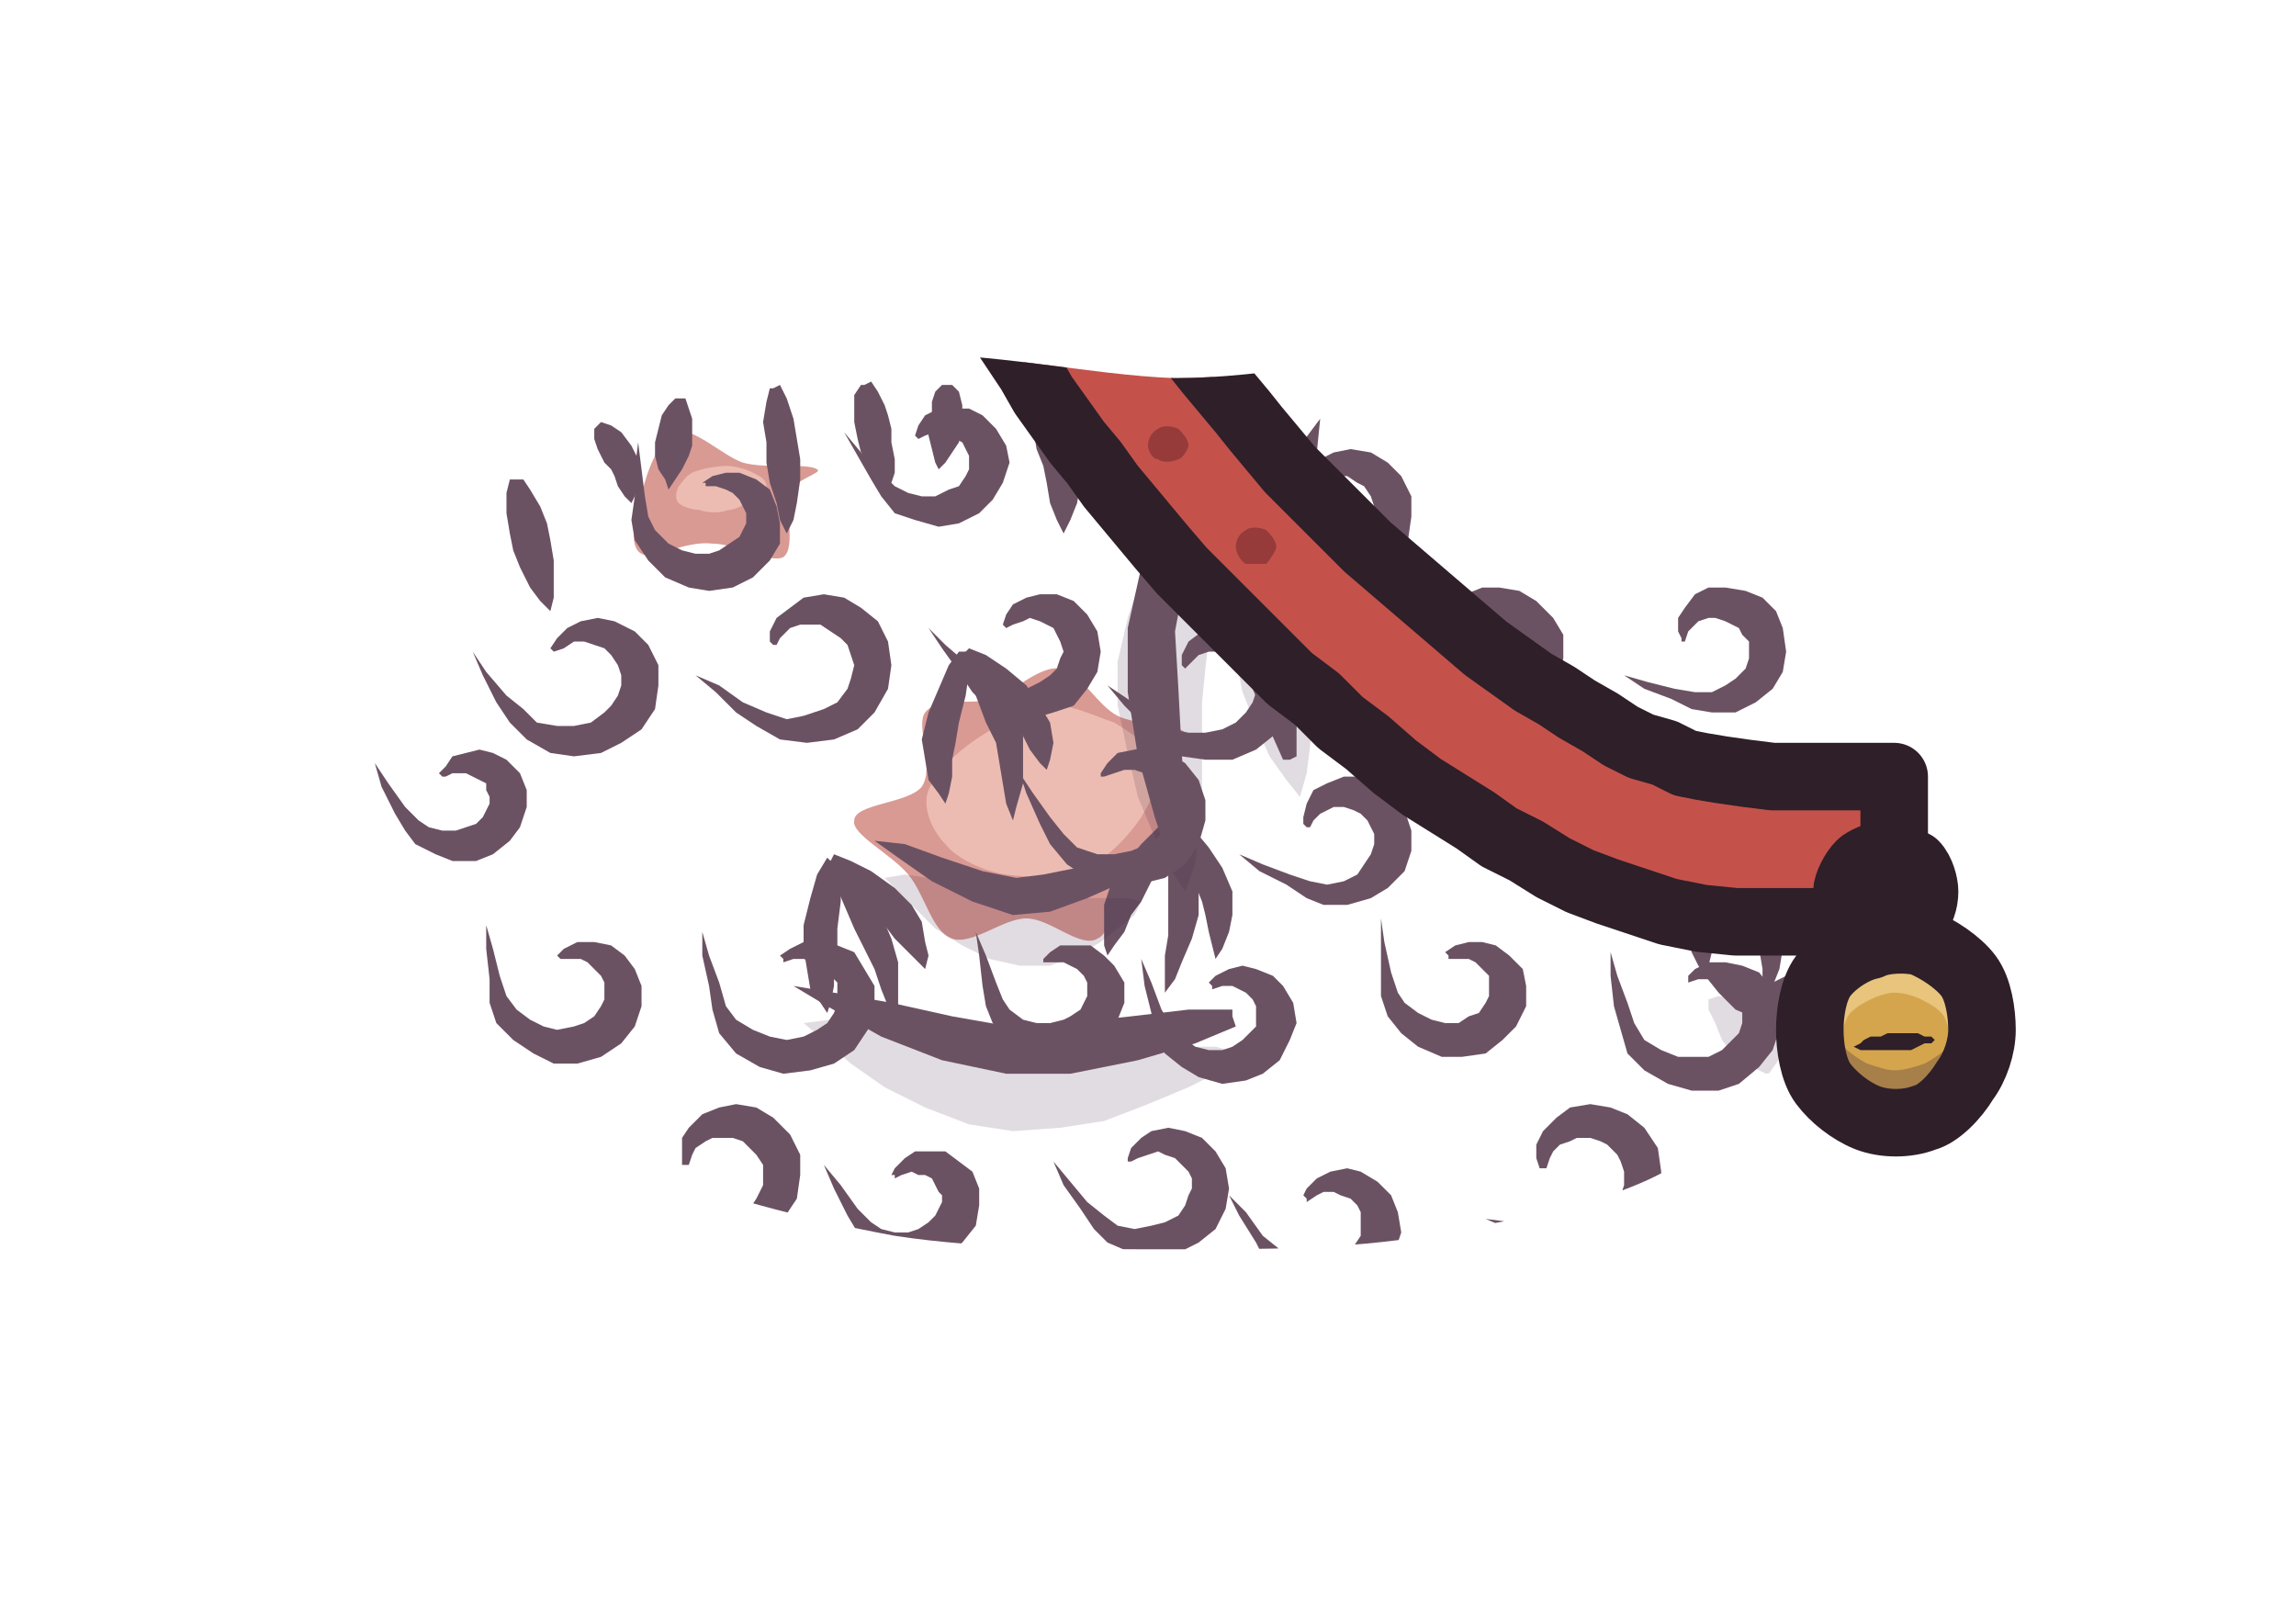
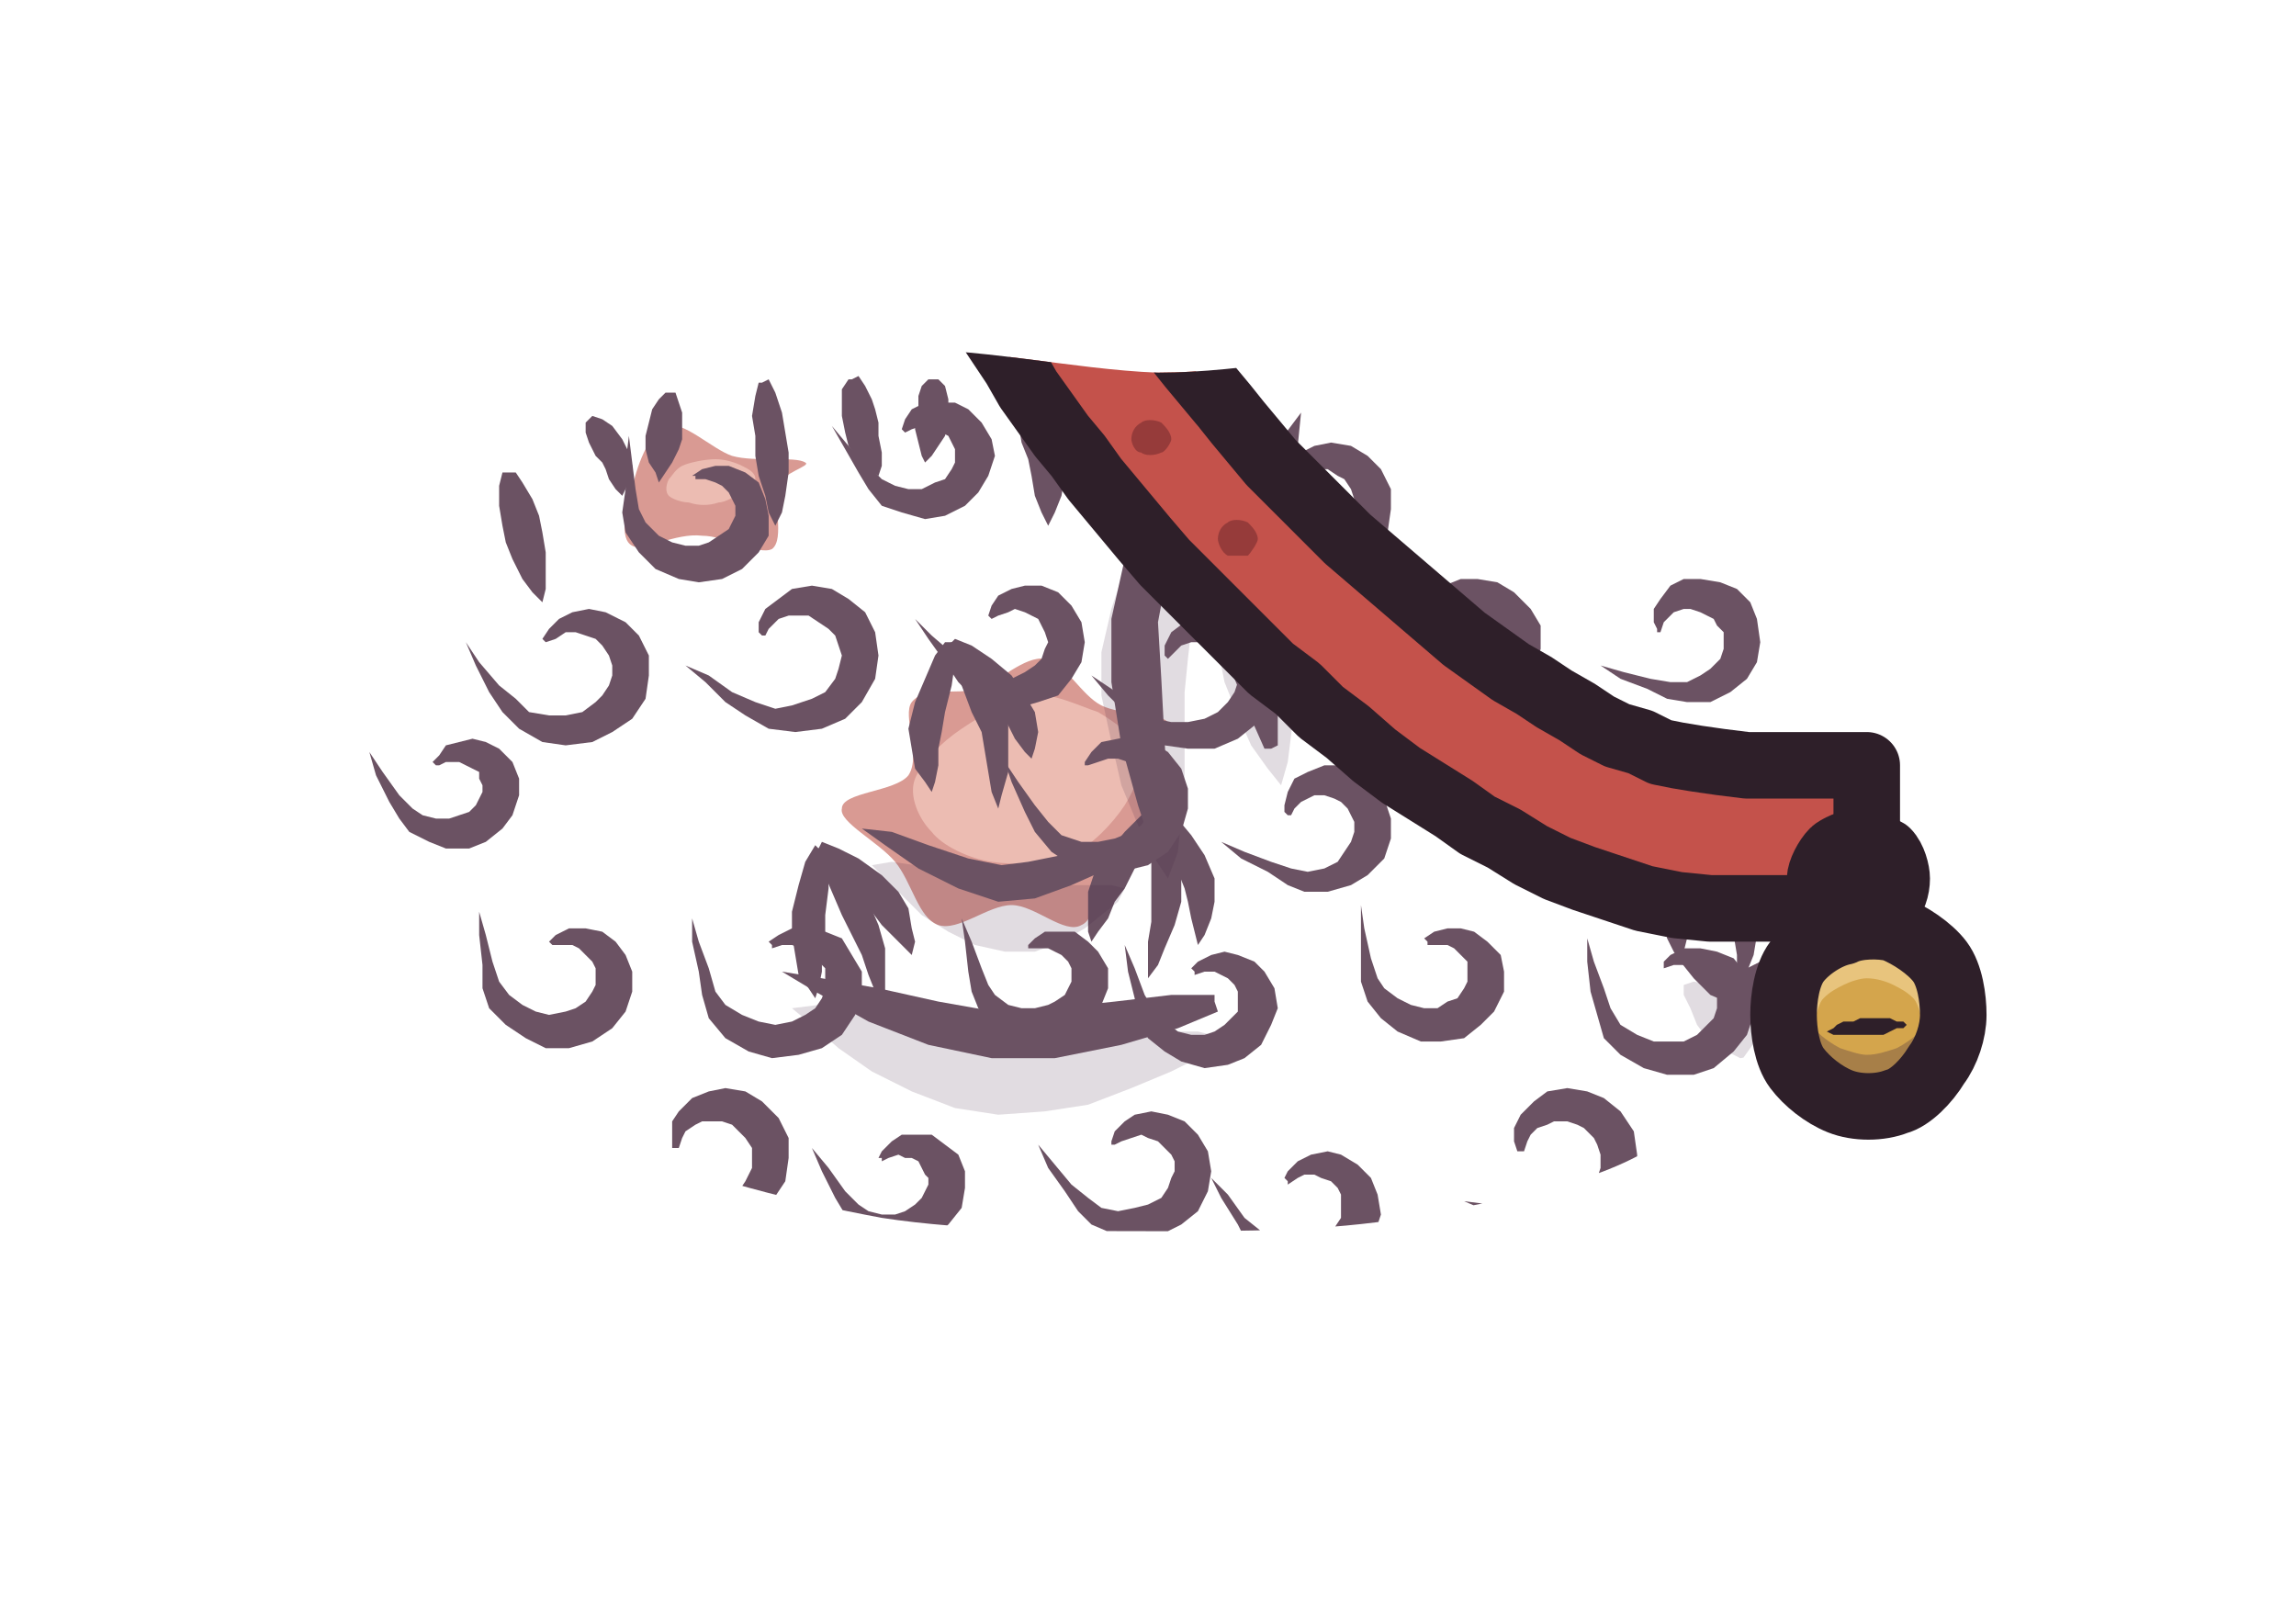
- <svg xmlns="http://www.w3.org/2000/svg" viewBox="0 0 68 48" width="68" height="48">
+ <svg xmlns="http://www.w3.org/2000/svg" viewBox="0 0 69 48" width="69" height="48">
  <defs>
    <clipPath id="cat-body-extra-stocky-front-body">
      <path d="M47.9 12.1C49.8 13.2 52.6 15.2 53.8 16.9C55 18.7 55 20.5 55.1 22.5C55.2 24.4 55 26.7 54.2 28.7C53.3 30.7 51.7 33.1 49.8 34.4C47.8 35.7 44.8 36.1 42.3 36.6C39.8 37 37.5 37 34.8 37C32.2 37 29.1 37 26.5 36.6C23.8 36.1 21.1 35.4 19 34.5C16.9 33.5 15.2 32.6 13.8 30.9C12.5 29.1 11.1 26.6 10.9 24.1C10.7 21.7 11.5 18.1 12.7 16C13.9 13.9 15.8 12.3 18.1 11.4C20.4 10.5 23.7 10.5 26.5 10.5C29.3 10.4 32.2 11.1 34.8 11.2C37.5 11.2 40.1 10.5 42.3 10.7C44.5 10.9 45.9 11.1 47.9 12.1Z" />
    </clipPath>
    <clipPath id="cat-body-extra-stocky-front-collar">
      <path d="M47.9 12.1C49.8 13.2 52.6 15.2 53.8 16.9C55 18.7 55 20.5 55.1 22.5C55.2 24.4 55 26.7 54.2 28.7C53.3 30.7 51.7 33.1 49.8 34.4C47.8 35.7 44.8 36.1 42.3 36.6C39.8 37 37.5 37 34.8 37C32.2 37 29.1 37 26.5 36.6C23.8 36.1 21.1 35.4 19 34.5C16.9 33.5 15.2 32.6 13.8 30.9C12.5 29.1 11.1 26.6 10.9 24.1C10.7 21.7 11.5 18.1 12.7 16C13.9 13.9 15.8 12.3 18.1 11.4C20.4 10.5 23.7 10.5 26.5 10.5C29.3 10.4 32.2 11.1 34.8 11.2C37.5 11.2 40.1 10.5 42.3 10.7C44.5 10.9 45.9 11.1 47.9 12.1ZM49.7 19.9L59 19.9L59 29.5L49.7 29.5Z" />
    </clipPath>
  </defs>
  <g id="extra-bald" clip-path="url(#cat-body-extra-stocky-front-body)">
    <path d="M34.9 22.7C34.9 23.1 35.4 24 35.1 24.5C34.9 25.1 33.8 25.2 33.4 25.7C33 26.2 33 27.6 32.5 27.8C32 28.1 31.1 27.2 30.4 27.2C29.7 27.2 28.8 28 28.2 27.8C27.6 27.6 27.4 26.5 26.9 25.9C26.4 25.3 25.2 24.7 25.3 24.3C25.3 23.8 26.9 23.8 27.3 23.3C27.7 22.7 27.1 21.5 27.4 21.1C27.8 20.6 28.7 20.9 29.4 20.7C30 20.5 30.8 19.7 31.4 19.8C32 19.9 32.5 20.9 33.1 21.2C33.7 21.5 34.8 21.4 35.1 21.7C35.4 21.9 34.8 22.2 34.9 22.7Z" fill="#d99a93" />
    <path d="M34.2 22.6C34.4 23.1 34.1 23.7 33.8 24.2C33.4 24.8 32.8 25.4 32.2 25.7C31.5 26 30.5 26 29.8 25.9C29.1 25.8 28.3 25.4 28 25C27.6 24.6 27.3 23.9 27.5 23.4C27.7 22.9 28.3 22.3 28.9 21.9C29.5 21.5 30.3 21 31 20.9C31.6 20.8 32.4 21.2 33 21.4C33.5 21.7 34.1 22.1 34.2 22.6Z" fill="#ecbcb2" />
    <path d="M39.4 17C39.4 17.6 39.4 19.1 39 19.2C38.6 19.4 37.7 18.3 37 18.1C36.3 17.9 35.4 18.4 35 18C34.5 17.7 34.3 16.7 34.3 16.1C34.2 15.5 34.2 14.6 34.6 14.3C35 14 35.9 14.4 36.6 14.3C37.3 14.2 38.4 13.5 38.8 13.8C39.2 14.1 39.1 15.5 39.2 16C39.3 16.6 39.5 16.5 39.4 17Z" fill="#d99a93" />
    <path d="M38.8 16.6C38.7 16.8 38.4 17.1 38.2 17.2C37.9 17.4 37.5 17.4 37.1 17.4C36.8 17.4 36.3 17.3 36.1 17.1C35.8 16.9 35.6 16.5 35.5 16.3C35.5 16 35.6 15.7 35.8 15.5C36 15.4 36.3 15.2 36.6 15.1C36.9 15.1 37.3 15 37.6 15.1C37.9 15.2 38.1 15.5 38.3 15.8C38.5 16 38.8 16.3 38.8 16.6Z" fill="#ecbcb2" />
    <path d="M23.4 14.6C23.2 15 23.6 16.2 23.2 16.5C22.8 16.7 21.8 16.1 21.1 16.1C20.3 16 19.3 16.6 19 16.4C18.6 16.2 18.8 15.3 19 14.7C19.1 14.1 19.5 13 20 12.8C20.5 12.6 21.4 13.5 22 13.7C22.7 13.9 23.9 13.7 24.2 13.9C24.4 14 23.5 14.2 23.4 14.6Z" fill="#d99a93" />
    <path d="M22.7 14.4C22.7 14.5 22.4 14.7 22.3 14.8C22.1 14.9 21.8 15.1 21.6 15.1C21.3 15.2 21 15.2 20.7 15.1C20.5 15.1 20.2 15 20.1 14.9C20 14.8 20 14.6 20.1 14.4C20.2 14.3 20.3 14.1 20.5 14C20.7 13.9 21.2 13.8 21.5 13.8C21.8 13.8 22.1 13.9 22.3 14C22.5 14.1 22.7 14.2 22.7 14.4Z" fill="#ecbcb2" />
  </g>
  <g id="extra-dull" clip-path="url(#cat-body-extra-stocky-front-body)">
    <path d="M16.3 18.1L16.4 17.7L16.4 17.2L16.4 16.6L16.3 16L16.2 15.5L16 15L15.7 14.5L15.5 14.2L15.3 14.2L15.1 14.2L15 14.6L15 15.2L15.1 15.8L15.2 16.3L15.4 16.8L15.7 17.4L16 17.8Z" fill="#6b5263" />
    <path d="M18.7 14.9L18.8 14.7L18.9 14.4L19 14L18.9 13.6L18.7 13.2L18.4 12.8L18.1 12.6L17.8 12.5L17.7 12.6L17.6 12.7L17.6 13L17.7 13.3L17.9 13.7L18.1 13.9L18.2 14.1L18.3 14.4L18.5 14.7Z" fill="#6b5263" />
    <path d="M19.8 14.5L20 14.2L20.2 13.9L20.4 13.5L20.5 13.2L20.5 12.8L20.5 12.4L20.4 12.1L20.3 11.8L20.1 11.8L20 11.8L19.8 12L19.6 12.3L19.5 12.7L19.4 13.1L19.4 13.5L19.5 13.9L19.7 14.2Z" fill="#6b5263" />
    <path d="M23.3 15.8L23.5 15.4L23.6 14.9L23.7 14.2L23.7 13.6L23.6 13L23.5 12.4L23.3 11.8L23.1 11.4L22.9 11.5L22.8 11.5L22.7 11.9L22.6 12.5L22.7 13.1L22.7 13.7L22.8 14.3L23 14.9L23.1 15.4Z" fill="#6b5263" />
    <path d="M26.4 14.3L26.5 14L26.5 13.6L26.4 13.1L26.4 12.7L26.3 12.3L26.2 12L26 11.6L25.8 11.3L25.6 11.4L25.5 11.4L25.3 11.7L25.3 12.1L25.3 12.5L25.4 13L25.5 13.4L25.8 13.8L26.1 14.1Z" fill="#6b5263" />
    <path d="M27.8 13.9L28 13.7L28.2 13.4L28.4 13.1L28.5 12.7L28.5 12.3L28.5 12L28.4 11.6L28.2 11.4L28.1 11.4L27.9 11.4L27.7 11.6L27.6 11.9L27.6 12.3L27.5 12.6L27.5 12.9L27.6 13.3L27.7 13.7Z" fill="#6b5263" />
    <path d="M31.5 15.8L31.7 15.4L31.9 14.9L32 14.3L32 13.7L31.8 13L31.6 12.4L31.3 11.9L31 11.6L30.8 11.7L30.6 11.8L30.6 12.2L30.6 12.7L30.7 13.3L30.9 13.8L31 14.3L31.1 14.9L31.3 15.4Z" fill="#6b5263" />
    <path d="M34.3 15.9L34.4 15.5L34.5 15L34.6 14.4L34.5 13.8L34.4 13.3L34.1 12.7L33.9 12.3L33.6 12L33.4 12L33.3 12.1L33.2 12.5L33.3 13L33.4 13.6L33.5 14.1L33.7 14.5L33.9 15.1L34.1 15.6Z" fill="#6b5263" />
    <path d="M28 23.8L28.1 23.5L28.2 23L28.2 22.5L28.3 22L28.4 21.4L28.6 20.6L28.7 19.9L28.7 19.4L28.6 19.3L28.4 19.3L28.1 19.7L27.8 20.4L27.5 21.1L27.3 21.9L27.4 22.5L27.5 23.1L27.8 23.5Z" fill="#6b5263" />
    <path d="M31 22.8L31.1 22.5L31.2 22L31.1 21.4L30.8 20.9L30.4 20.3L29.8 19.8L29.2 19.4L28.7 19.2L28.6 19.3L28.5 19.5L28.7 19.9L29.2 20.4L29.7 21L30 21.4L30.3 21.8L30.5 22.2L30.8 22.6Z" fill="#6b5263" />
    <path d="M30 24.3L30.1 23.9L30.3 23.2L30.3 22.5L30.3 21.8L30 21L29.5 20.3L29.1 19.7L28.7 19.3L28.6 19.3L28.4 19.4L28.6 19.9L28.9 20.6L29.2 21.4L29.5 22L29.6 22.6L29.7 23.2L29.8 23.8Z" fill="#6b5263" />
    <path d="M32.8 28.3L33 28L33.3 27.6L33.5 27.1L33.8 26.7L34.1 26.1L34.5 25.5L34.8 24.8L35 24.3L34.8 24.2L34.7 24.1L34.3 24.5L33.8 25L33.3 25.6L32.9 26.2L32.7 26.8L32.7 27.4L32.7 28Z" fill="#6b5263" />
    <path d="M36 28.4L36.2 28.1L36.4 27.6L36.5 27.1L36.5 26.4L36.2 25.7L35.8 25.1L35.3 24.5L35 24.1L34.8 24.2L34.7 24.3L34.8 24.8L35.1 25.5L35.4 26.2L35.6 26.7L35.7 27.1L35.8 27.6L35.9 28Z" fill="#6b5263" />
    <path d="M34.5 29.4L34.8 29L35 28.5L35.3 27.8L35.5 27.1L35.5 26.3L35.3 25.5L35.1 24.7L35 24.2L34.8 24.2L34.7 24.2L34.6 24.8L34.6 25.6L34.6 26.4L34.6 27.1L34.6 27.7L34.5 28.3L34.5 28.9Z" fill="#6b5263" />
    <path d="M24.5 30L24.6 29.7L24.7 29.2L24.7 28.6L24.8 28.1L24.8 27.5L24.9 26.7L24.9 26L24.8 25.5L24.6 25.5L24.5 25.4L24.2 25.9L24 26.6L23.8 27.4L23.8 28.1L23.9 28.7L24 29.3L24.3 29.7Z" fill="#6b5263" />
    <path d="M27.4 28.7L27.5 28.3L27.4 27.9L27.3 27.3L27 26.8L26.5 26.3L25.8 25.8L25.2 25.5L24.7 25.3L24.6 25.5L24.5 25.6L24.8 26L25.3 26.5L25.8 27L26.2 27.4L26.5 27.8L26.8 28.1L27.2 28.5Z" fill="#6b5263" />
    <path d="M26.5 30.2L26.6 29.8L26.6 29.2L26.6 28.5L26.4 27.8L26.1 27.1L25.6 26.4L25.1 25.8L24.7 25.4L24.6 25.5L24.5 25.5L24.7 26.1L25 26.8L25.3 27.5L25.6 28.1L25.9 28.7L26.1 29.3L26.3 29.8Z" fill="#6b5263" />
    <path d="M50.5 28.9L50.6 28.6L50.7 28.2L50.9 27.8L51 27.4L51.2 26.9L51.5 26.2L51.7 25.6L51.8 25.1L51.7 25L51.5 24.9L51.2 25.3L50.7 25.8L50.3 26.4L50.1 27.1L50 27.7L50.1 28.2L50.3 28.6Z" fill="#6b5263" />
    <path d="M53.6 28.3L53.7 28L53.7 27.6L53.7 27.1L53.5 26.5L53.1 26L52.7 25.5L52.2 25.1L51.8 24.9L51.7 25L51.6 25.1L51.7 25.5L52 26.1L52.4 26.6L52.6 27L52.9 27.4L53.1 27.8L53.4 28.1Z" fill="#6b5263" />
    <path d="M52.4 29.6L52.5 29.2L52.7 28.7L52.8 28.1L52.9 27.4L52.7 26.7L52.4 26L52.1 25.4L51.8 25L51.7 25L51.6 25.1L51.6 25.6L51.7 26.2L51.9 26.9L52 27.5L52.1 28.1L52.2 28.7L52.2 29.2Z" fill="#6b5263" />
  </g>
  <g id="extra-wrinkles" clip-path="url(#cat-body-extra-stocky-front-body)">
    <path d="M36.3 13.7L35.7 14.2L35.1 15L34.4 16L33.8 17.1L33.4 18.3L33.1 19.6L33.1 20.9L33.4 22.3L33.7 23.6L34.2 24.8L34.7 25.8L35.1 26.4L35.4 25.6L35.5 24.6L35.6 23.3L35.6 22L35.6 20.8L35.7 19.8L35.8 18.9L36 17.8L36.2 16.6L36.3 15.5L36.3 14.5Z" fill="#3f2541" fill-opacity="0.16" />
    <path d="M36 12.6L35.3 13.6L34.5 15L33.8 16.8L33.4 18.6L33.4 20.5L33.7 22.4L34.2 24.2L34.6 25.4L34.8 25.3L35.1 25.3L35.1 24L35 22.3L34.9 20.4L34.8 18.7L35.1 17.1L35.4 15.4L35.8 13.8Z" fill="#6b5263" />
    <path d="M39.4 13.5L38.9 13.9L38.3 14.6L37.7 15.4L37.2 16.3L36.8 17.4L36.6 18.4L36.6 19.5L36.8 20.5L37.2 21.5L37.6 22.4L38.1 23.1L38.5 23.6L38.7 22.9L38.8 22.1L38.9 21.2L38.9 20.2L38.9 19.4L38.9 18.6L39 17.9L39.2 17L39.3 16L39.5 15L39.5 14.1Z" fill="#3f2541" fill-opacity="0.16" />
    <path d="M39.1 12.4L38.5 13.2L37.8 14.4L37.2 15.9L36.8 17.4L36.8 18.9L37.1 20.4L37.6 21.6L38 22.5L38.2 22.5L38.4 22.4L38.4 21.5L38.3 20.1L38.2 18.7L38.1 17.5L38.3 16.2L38.7 14.7L39 13.4Z" fill="#6b5263" />
    <path d="M23.8 30.3L24.4 30.8L25.2 31.5L26.2 32.2L27.4 32.8L28.7 33.3L30 33.5L31.4 33.4L32.7 33.2L34 32.7L35.2 32.2L36.2 31.7L36.8 31.2L36 31L34.9 31L33.7 30.9L32.4 30.9L31.2 30.9L30.2 30.9L29.2 30.8L28.1 30.6L26.8 30.4L25.7 30.3L24.6 30.2Z" fill="#3f2541" fill-opacity="0.16" />
    <path d="M23.5 29.2L24.5 29.8L26.1 30.7L27.9 31.4L29.8 31.8L31.7 31.8L33.7 31.4L35.4 30.9L36.6 30.4L36.5 30.1L36.5 29.9L35.2 29.9L33.5 30.1L31.6 30.3L29.9 30.4L28.2 30.1L26.4 29.7L24.7 29.4Z" fill="#6b5263" />
    <path d="M26.2 26L26.6 26.4L27.1 26.9L27.7 27.5L28.5 28L29.3 28.4L30.2 28.6L31.1 28.6L31.9 28.3L32.6 27.9L33.1 27.5L33.6 27.1L33.8 26.7L33.4 26.6L32.8 26.6L32.1 26.6L31.4 26.6L30.9 26.7L30.4 26.6L29.9 26.6L29.2 26.4L28.3 26.2L27.5 26L26.8 25.9Z" fill="#3f2541" fill-opacity="0.16" />
    <path d="M25.9 24.9L26.6 25.4L27.6 26.1L28.8 26.7L30 27.1L31.1 27L32.2 26.6L33.1 26.2L33.6 25.8L33.5 25.6L33.5 25.4L32.8 25.5L31.9 25.7L30.9 25.9L30.1 26L29.1 25.8L27.9 25.4L26.8 25Z" fill="#6b5263" />
    <path d="M50.2 25.7L50.2 26.1L50.4 26.6L50.6 27.1L50.9 27.6L51.4 28L52.1 28.2L52.8 28.2L53.4 28L53.8 27.6L54.1 27.2L54.4 26.8L54.5 26.4L54.1 26.3L53.7 26.2L53.2 26.2L52.8 26.1L52.5 26.1L52.4 26.1L52.3 26.1L52 26L51.6 25.9L51.1 25.8L50.6 25.7Z" fill="#3f2541" fill-opacity="0.16" />
    <path d="M49.9 24.6L50.1 25.1L50.5 25.7L51.1 26.3L51.9 26.7L52.7 26.6L53.4 26.3L54 25.9L54.3 25.5L54.2 25.3L54.1 25.1L53.6 25.1L53 25.3L52.4 25.4L52.1 25.4L51.7 25.3L51 25.1L50.4 24.8Z" fill="#6b5263" />
    <path d="M50.6 29.6L50.6 29.9L50.8 30.3L51 30.8L51.3 31.2L51.7 31.5L52.3 31.8L52.9 31.7L53.4 31.4L53.7 31.1L54 30.7L54.1 30.4L54.1 30L53.8 29.9L53.4 29.9L53.1 29.9L52.7 29.8L52.6 29.8L52.6 29.8L52.5 29.8L52.2 29.7L51.8 29.6L51.4 29.6L50.9 29.5Z" fill="#3f2541" fill-opacity="0.16" />
    <path d="M50.3 28.5L50.5 28.9L50.9 29.4L51.4 29.9L52.1 30.2L52.8 30.1L53.3 29.8L53.7 29.4L53.9 29.1L53.8 28.9L53.7 28.8L53.3 28.8L52.9 28.9L52.5 29.1L52.2 29.1L51.9 29L51.3 28.8L50.7 28.6Z" fill="#6b5263" />
  </g>
  <g id="extra-curls" clip-path="url(#cat-body-extra-stocky-front-body)">
    <path d="M18.9 13.1L18.8 13.9L18.8 14.7L18.7 15.4L18.8 16L19.2 16.6L19.7 17.1L20.4 17.4L21 17.5L21.7 17.4L22.3 17.1L22.8 16.6L23.1 16.1L23.1 15.5L23 15L22.8 14.5L22.4 14.2L21.9 14L21.5 14L21.1 14.1L20.8 14.3L20.9 14.3L20.9 14.4L21.2 14.4L21.5 14.5L21.7 14.6L21.9 14.8L22 15L22.1 15.2L22.1 15.5L22 15.7L21.9 15.9L21.6 16.1L21.3 16.3L21 16.4L20.6 16.4L20.2 16.3L19.8 16.1L19.4 15.7L19.2 15.3L19.1 14.7L19 13.9Z" fill="#6b5263" />
    <path d="M25 12.8L25.4 13.5L25.8 14.2L26.1 14.7L26.5 15.2L27.1 15.4L27.8 15.6L28.4 15.5L29 15.2L29.4 14.8L29.7 14.3L29.9 13.7L29.8 13.2L29.5 12.7L29.1 12.3L28.7 12.1L28.2 12.1L27.8 12.1L27.4 12.3L27.2 12.6L27.1 12.9L27.1 12.9L27.2 13L27.4 12.9L27.7 12.8L27.9 12.8L28.1 12.8L28.3 13L28.5 13.1L28.6 13.3L28.7 13.5L28.7 13.7L28.7 13.9L28.6 14.1L28.4 14.4L28.1 14.5L27.7 14.7L27.3 14.7L26.9 14.6L26.5 14.4L26.1 14L25.5 13.4Z" fill="#6b5263" />
    <path d="M32.3 11.9L32.2 12.7L32.2 13.5L32.2 14.2L32.4 14.9L32.8 15.5L33.4 16L34 16.2L34.8 16.3L35.5 16.2L36.1 15.8L36.5 15.3L36.8 14.8L36.9 14.1L36.7 13.6L36.4 13.1L36 12.8L35.5 12.6L35.1 12.6L34.7 12.7L34.4 12.9L34.4 13L34.4 13.1L34.7 13.1L35.1 13.1L35.3 13.2L35.6 13.4L35.7 13.7L35.8 13.9L35.8 14.2L35.8 14.4L35.6 14.7L35.4 14.9L35.1 15.1L34.7 15.2L34.2 15.3L33.8 15.2L33.3 14.9L32.9 14.6L32.7 14.1L32.6 13.5L32.4 12.6Z" fill="#6b5263" />
    <path d="M36.3 14.3L36.6 15L37.1 15.7L37.5 16.3L37.9 16.9L38.6 17.2L39.3 17.4L40.1 17.3L40.8 17L41.3 16.6L41.7 16L41.8 15.3L41.8 14.7L41.5 14.1L41.1 13.7L40.6 13.4L40 13.3L39.5 13.4L39.1 13.6L38.8 13.9L38.7 14.2L38.7 14.3L38.8 14.3L39 14.2L39.3 14.1L39.6 14.1L39.9 14.1L40.2 14.3L40.4 14.4L40.6 14.7L40.7 15L40.7 15.2L40.6 15.5L40.4 15.8L40.2 16.1L39.8 16.3L39.3 16.5L38.8 16.4L38.3 16.3L37.8 16L37.4 15.5L36.8 14.9Z" fill="#6b5263" />
    <path d="M14 19.3L14.3 20L14.7 20.8L15.1 21.4L15.6 21.9L16.3 22.3L17 22.4L17.8 22.3L18.4 22L19 21.6L19.4 21L19.5 20.3L19.5 19.7L19.2 19.1L18.8 18.7L18.2 18.4L17.7 18.3L17.2 18.4L16.8 18.6L16.5 18.9L16.3 19.2L16.4 19.3L16.4 19.3L16.7 19.2L17 19L17.3 19L17.6 19.1L17.9 19.2L18.1 19.4L18.3 19.7L18.4 20L18.4 20.3L18.3 20.6L18.1 20.9L17.9 21.1L17.5 21.4L17 21.5L16.5 21.5L15.9 21.4L15.5 21L15 20.6L14.4 19.9Z" fill="#6b5263" />
    <path d="M20.6 20L21.2 20.5L21.8 21.1L22.4 21.5L23.1 21.9L23.9 22L24.7 21.9L25.4 21.6L25.9 21.1L26.3 20.4L26.4 19.7L26.3 19L26 18.4L25.5 18L25 17.7L24.4 17.6L23.8 17.7L23.4 18L23 18.3L22.8 18.7L22.8 19L22.9 19.1L23 19.1L23.1 18.9L23.4 18.6L23.7 18.5L24 18.5L24.3 18.5L24.6 18.7L24.9 18.9L25.1 19.1L25.2 19.4L25.3 19.7L25.2 20.1L25.1 20.4L24.8 20.8L24.4 21L23.8 21.2L23.3 21.3L22.7 21.1L22 20.8L21.3 20.3Z" fill="#6b5263" />
    <path d="M27.5 18.6L27.9 19.2L28.4 19.9L28.8 20.5L29.2 20.9L29.8 21.2L30.5 21.3L31.2 21.1L31.8 20.9L32.2 20.4L32.5 19.9L32.6 19.3L32.5 18.7L32.2 18.2L31.8 17.8L31.3 17.6L30.8 17.6L30.4 17.7L30 17.9L29.8 18.2L29.7 18.5L29.7 18.5L29.8 18.6L30 18.5L30.3 18.4L30.5 18.3L30.8 18.4L31 18.5L31.2 18.6L31.3 18.8L31.4 19L31.5 19.3L31.4 19.5L31.3 19.8L31.1 20L30.8 20.2L30.4 20.4L30 20.4L29.5 20.3L29.1 20.1L28.7 19.7L28 19.1Z" fill="#6b5263" />
    <path d="M32.8 20.3L33.3 20.9L33.9 21.5L34.4 22L35 22.4L35.7 22.5L36.5 22.5L37.2 22.2L37.7 21.8L38.1 21.2L38.3 20.6L38.3 19.9L38 19.4L37.6 18.9L37.1 18.6L36.6 18.5L36 18.5L35.6 18.7L35.2 19L35 19.4L35 19.7L35 19.7L35.1 19.8L35.3 19.6L35.5 19.4L35.8 19.3L36.1 19.3L36.4 19.4L36.7 19.5L36.9 19.7L37.1 19.9L37.1 20.2L37.2 20.5L37.1 20.8L36.9 21.1L36.6 21.4L36.2 21.6L35.7 21.7L35.2 21.7L34.7 21.6L34.1 21.2L33.4 20.7Z" fill="#6b5263" />
    <path d="M41 20.3L41.7 20.7L42.5 21.1L43.1 21.4L43.8 21.5L44.5 21.5L45.2 21.2L45.8 20.7L46.1 20.2L46.3 19.5L46.3 18.8L46 18.3L45.5 17.8L45 17.5L44.4 17.4L43.9 17.4L43.4 17.6L43 18L42.8 18.3L42.8 18.8L42.8 19L42.9 19.1L43 19.1L43.1 18.8L43.2 18.6L43.5 18.4L43.7 18.3L44 18.3L44.3 18.4L44.6 18.5L44.8 18.7L45 18.9L45.1 19.1L45.2 19.4L45.1 19.8L45 20.1L44.7 20.4L44.3 20.7L43.8 20.9L43.2 20.9L42.6 20.7L41.7 20.5Z" fill="#6b5263" />
    <path d="M48.1 20L48.7 20.4L49.5 20.7L50.1 21L50.7 21.1L51.4 21.1L52 20.8L52.5 20.4L52.8 19.9L52.9 19.3L52.8 18.6L52.6 18.1L52.2 17.7L51.7 17.5L51.1 17.4L50.6 17.4L50.2 17.6L49.9 18L49.7 18.3L49.7 18.7L49.8 18.9L49.8 19L49.9 19L50 18.7L50.2 18.5L50.3 18.4L50.6 18.3L50.8 18.3L51.1 18.4L51.3 18.5L51.5 18.6L51.6 18.8L51.8 19L51.8 19.2L51.8 19.5L51.7 19.8L51.4 20.1L51.1 20.3L50.7 20.5L50.2 20.5L49.6 20.4L48.8 20.2Z" fill="#6b5263" />
    <path d="M11.1 22.6L11.3 23.3L11.7 24.1L12 24.6L12.3 25L12.9 25.3L13.4 25.5L14.1 25.5L14.6 25.3L15.1 24.9L15.4 24.5L15.6 23.9L15.6 23.4L15.4 22.9L15 22.5L14.6 22.3L14.2 22.2L13.8 22.3L13.4 22.4L13.2 22.7L13 22.9L13.1 23L13.2 23L13.4 22.9L13.6 22.9L13.8 22.9L14 23L14.2 23.1L14.4 23.2L14.4 23.4L14.5 23.6L14.5 23.8L14.4 24L14.3 24.2L14.1 24.4L13.8 24.5L13.5 24.6L13.1 24.6L12.7 24.5L12.4 24.3L12 23.9L11.5 23.2Z" fill="#6b5263" />
    <path d="M30.2 22.9L30.4 23.5L30.8 24.4L31.1 25L31.6 25.6L32.2 26L33 26.2L33.7 26.2L34.5 26L35.1 25.6L35.5 25L35.7 24.3L35.7 23.7L35.5 23.1L35.1 22.6L34.6 22.3L34.1 22.1L33.6 22.2L33.1 22.3L32.8 22.6L32.6 22.9L32.6 23L32.7 23L33 22.9L33.3 22.8L33.6 22.8L33.9 22.9L34.2 23.1L34.4 23.3L34.5 23.6L34.6 23.8L34.6 24.1L34.5 24.5L34.3 24.8L34 25L33.5 25.2L33 25.3L32.5 25.3L31.9 25.1L31.5 24.7L31.1 24.2L30.6 23.5Z" fill="#6b5263" />
    <path d="M36.7 25.3L37.3 25.8L38.1 26.2L38.7 26.6L39.2 26.8L39.9 26.8L40.6 26.6L41.1 26.3L41.6 25.8L41.8 25.2L41.8 24.6L41.6 24L41.3 23.5L40.8 23.2L40.3 23L39.8 23L39.3 23.2L38.9 23.4L38.7 23.8L38.6 24.2L38.6 24.4L38.7 24.5L38.8 24.5L38.9 24.3L39.1 24.1L39.3 24L39.5 23.9L39.8 23.9L40.1 24L40.3 24.1L40.5 24.3L40.6 24.5L40.7 24.7L40.7 25L40.6 25.3L40.4 25.6L40.2 25.9L39.8 26.1L39.3 26.2L38.8 26.1L38.2 25.9L37.4 25.6Z" fill="#6b5263" />
    <path d="M45.3 22.9L45.4 23.6L45.7 24.4L45.9 25L46.2 25.6L46.7 26L47.4 26.3L48.1 26.4L48.7 26.3L49.3 26L49.8 25.5L50.1 24.9L50.1 24.3L50 23.8L49.7 23.3L49.3 23L48.8 22.8L48.4 22.8L47.9 22.9L47.6 23.1L47.4 23.3L47.5 23.4L47.5 23.5L47.8 23.4L48.1 23.4L48.3 23.4L48.6 23.5L48.8 23.7L48.9 23.9L49 24.1L49 24.3L49 24.6L48.9 24.8L48.6 25.1L48.4 25.3L48 25.4L47.5 25.4L47.1 25.3L46.7 25.1L46.3 24.8L46 24.3L45.6 23.5Z" fill="#6b5263" />
    <path d="M50.4 22.5L50.4 23.3L50.4 24.1L50.5 24.9L50.7 25.5L51.1 26.1L51.7 26.6L52.4 26.8L53.2 26.8L53.9 26.7L54.5 26.3L54.9 25.8L55.2 25.2L55.2 24.5L55 24L54.7 23.5L54.2 23.2L53.8 23.1L53.3 23.1L52.9 23.2L52.6 23.4L52.6 23.5L52.6 23.6L53 23.6L53.3 23.6L53.6 23.7L53.8 23.9L54 24.1L54.1 24.3L54.1 24.6L54.1 24.9L53.9 25.2L53.7 25.4L53.4 25.6L53 25.8L52.6 25.8L52.1 25.7L51.6 25.5L51.2 25.2L51 24.7L50.8 24.1L50.5 23.2Z" fill="#6b5263" />
    <path d="M14.4 27.4L14.4 28.1L14.5 29L14.5 29.7L14.7 30.3L15.2 30.8L15.8 31.2L16.4 31.5L17.1 31.5L17.8 31.3L18.4 30.9L18.8 30.4L19 29.8L19 29.2L18.8 28.7L18.5 28.3L18.1 28L17.6 27.9L17.1 27.9L16.7 28.1L16.5 28.3L16.5 28.3L16.6 28.4L16.8 28.4L17.2 28.4L17.4 28.5L17.6 28.7L17.8 28.9L17.9 29.1L17.9 29.4L17.9 29.6L17.8 29.8L17.6 30.1L17.3 30.3L17 30.4L16.5 30.5L16.1 30.4L15.7 30.2L15.3 29.9L15 29.5L14.8 28.9L14.6 28.1Z" fill="#6b5263" />
    <path d="M20.8 27.6L20.8 28.3L21 29.2L21.1 29.9L21.3 30.6L21.8 31.2L22.5 31.6L23.2 31.8L24 31.7L24.7 31.5L25.3 31.1L25.7 30.5L25.9 29.9L25.9 29.2L25.6 28.7L25.3 28.2L24.8 28L24.3 27.8L23.8 27.9L23.4 28.1L23.1 28.3L23.2 28.4L23.2 28.5L23.5 28.4L23.8 28.4L24.1 28.5L24.4 28.6L24.6 28.9L24.8 29.1L24.8 29.4L24.8 29.7L24.7 30L24.5 30.3L24.2 30.5L23.8 30.7L23.3 30.8L22.8 30.7L22.3 30.5L21.8 30.2L21.5 29.8L21.3 29.1L21 28.3Z" fill="#6b5263" />
    <path d="M28.9 27.6L29 28.3L29.1 29.2L29.2 29.8L29.4 30.3L29.9 30.8L30.4 31.2L31.1 31.3L31.7 31.3L32.3 31.1L32.8 30.7L33.1 30.2L33.3 29.7L33.3 29.1L33 28.6L32.7 28.3L32.3 28L31.8 28L31.4 28L31.1 28.2L30.9 28.4L30.9 28.5L31 28.5L31.2 28.5L31.5 28.5L31.7 28.6L31.9 28.7L32.1 28.9L32.2 29.1L32.2 29.3L32.2 29.5L32.1 29.7L32 29.9L31.7 30.1L31.5 30.2L31.1 30.3L30.7 30.3L30.3 30.2L29.9 29.9L29.7 29.6L29.5 29.1L29.2 28.3Z" fill="#6b5263" />
    <path d="M33.8 28.4L33.9 29.2L34.1 30L34.2 30.6L34.5 31.2L35 31.6L35.5 31.9L36.2 32.1L36.9 32L37.4 31.8L37.9 31.4L38.2 30.8L38.4 30.3L38.3 29.7L38 29.2L37.7 28.9L37.2 28.7L36.8 28.6L36.4 28.7L36 28.9L35.8 29.1L35.9 29.2L35.9 29.3L36.2 29.2L36.5 29.2L36.7 29.3L36.9 29.4L37.1 29.6L37.2 29.8L37.2 30L37.2 30.2L37.2 30.4L37 30.6L36.8 30.8L36.5 31L36.2 31.1L35.8 31.1L35.4 31L35 30.7L34.7 30.4L34.4 29.9L34.1 29.1Z" fill="#6b5263" />
    <path d="M40.9 27.2L40.9 28L40.9 28.8L40.9 29.5L41.1 30.1L41.5 30.6L42 31L42.7 31.3L43.3 31.3L44 31.2L44.5 30.8L44.9 30.4L45.2 29.8L45.2 29.2L45.1 28.7L44.7 28.3L44.3 28L43.9 27.9L43.5 27.9L43.1 28L42.8 28.2L42.9 28.3L42.9 28.4L43.2 28.4L43.5 28.4L43.7 28.5L43.9 28.7L44.1 28.9L44.1 29.1L44.1 29.3L44.1 29.5L44 29.7L43.8 30L43.5 30.1L43.2 30.3L42.8 30.3L42.4 30.2L42 30L41.6 29.7L41.4 29.4L41.2 28.8L41 27.9Z" fill="#6b5263" />
    <path d="M47.7 28.2L47.7 28.9L47.8 29.8L48 30.5L48.2 31.2L48.7 31.7L49.4 32.1L50.1 32.3L50.9 32.3L51.5 32.1L52.1 31.6L52.5 31.1L52.7 30.5L52.7 29.8L52.5 29.3L52.1 28.8L51.6 28.6L51.1 28.5L50.6 28.5L50.2 28.7L50 28.9L50 29L50 29.1L50.3 29L50.7 29L51 29.1L51.2 29.3L51.4 29.5L51.6 29.7L51.6 30L51.6 30.3L51.5 30.6L51.3 30.8L51 31.1L50.6 31.3L50.2 31.3L49.7 31.3L49.2 31.1L48.7 30.8L48.4 30.3L48.2 29.7L47.9 28.9Z" fill="#6b5263" />
    <path d="M18.5 35.8L19.1 36.1L19.9 36.5L20.6 36.8L21.3 36.9L22 36.8L22.7 36.6L23.2 36.1L23.6 35.5L23.7 34.8L23.7 34.2L23.4 33.6L22.9 33.1L22.4 32.8L21.8 32.7L21.3 32.8L20.8 33L20.4 33.4L20.2 33.7L20.2 34.2L20.2 34.5L20.3 34.5L20.4 34.5L20.5 34.2L20.6 34L20.9 33.8L21.1 33.7L21.4 33.7L21.7 33.7L22 33.8L22.2 34L22.4 34.2L22.6 34.5L22.6 34.8L22.6 35.1L22.4 35.5L22.2 35.8L21.8 36.1L21.2 36.3L20.7 36.3L20 36.2L19.2 36Z" fill="#6b5263" />
    <path d="M24.4 34.5L24.7 35.2L25.1 36L25.4 36.5L25.8 36.9L26.3 37.2L26.9 37.4L27.5 37.3L28.1 37.1L28.5 36.8L28.9 36.3L29 35.7L29 35.2L28.8 34.7L28.4 34.4L28 34.1L27.5 34.1L27.1 34.1L26.8 34.3L26.5 34.6L26.4 34.8L26.5 34.8L26.5 34.9L26.7 34.8L27 34.7L27.2 34.8L27.4 34.8L27.6 34.9L27.7 35.1L27.8 35.3L27.9 35.4L27.9 35.6L27.8 35.8L27.7 36L27.5 36.2L27.2 36.4L26.9 36.5L26.5 36.5L26.1 36.4L25.8 36.2L25.4 35.8L24.9 35.1Z" fill="#6b5263" />
    <path d="M31.2 34.4L31.5 35.1L32 35.8L32.4 36.4L32.8 36.8L33.5 37.1L34.2 37.2L34.9 37.1L35.5 36.8L36 36.4L36.3 35.8L36.4 35.2L36.3 34.6L36 34.1L35.6 33.7L35.1 33.5L34.6 33.4L34.1 33.5L33.8 33.7L33.5 34L33.4 34.3L33.4 34.4L33.5 34.4L33.7 34.3L34 34.2L34.3 34.1L34.5 34.2L34.8 34.3L35 34.5L35.2 34.7L35.3 34.9L35.3 35.2L35.2 35.4L35.1 35.7L34.9 36L34.5 36.2L34.1 36.3L33.6 36.4L33.1 36.3L32.7 36L32.2 35.6L31.7 35Z" fill="#6b5263" />
    <path d="M36.4 35.4L36.7 36L37.2 36.8L37.5 37.4L37.9 37.8L38.5 38.2L39.2 38.3L39.8 38.3L40.5 38L41 37.6L41.3 37.1L41.5 36.5L41.4 35.9L41.2 35.4L40.8 35L40.3 34.7L39.9 34.6L39.4 34.7L39 34.9L38.7 35.2L38.6 35.4L38.7 35.5L38.7 35.6L39 35.4L39.2 35.3L39.5 35.3L39.7 35.4L40 35.5L40.2 35.7L40.3 35.9L40.3 36.1L40.3 36.4L40.3 36.6L40.1 36.9L39.9 37.1L39.6 37.3L39.2 37.4L38.7 37.4L38.2 37.3L37.9 37L37.4 36.6L36.9 35.9Z" fill="#6b5263" />
    <path d="M44 36.1L44.7 36.4L45.6 36.7L46.3 36.9L47 37L47.7 36.8L48.3 36.5L48.8 36L49.2 35.3L49.2 34.7L49.1 34L48.7 33.4L48.2 33L47.7 32.8L47.1 32.7L46.5 32.8L46.1 33.1L45.7 33.5L45.5 33.9L45.5 34.3L45.6 34.6L45.7 34.6L45.8 34.6L45.9 34.3L46 34.1L46.2 33.9L46.5 33.8L46.7 33.7L47.1 33.7L47.4 33.8L47.6 33.9L47.9 34.2L48 34.4L48.1 34.7L48.1 35.1L48 35.4L47.8 35.8L47.4 36.1L46.9 36.3L46.3 36.4L45.6 36.3L44.8 36.2Z" fill="#6b5263" />
  </g>
  <g id="extra-collar">
    <path clip-path="url(#cat-body-extra-stocky-front-collar)" d="M32.7 6.6L32.9 7L33.3 7.5L33.6 8L34 8.6L34.5 9.2L34.9 9.9L35.4 10.5L35.8 11L36.3 11.6L36.8 12.2L37.2 12.7L37.7 13.3L38.2 13.9L38.8 14.5L39.3 15L39.9 15.6L40.5 16.2L41.2 16.8L41.9 17.4L42.6 18L43.3 18.6L44 19.2L44.7 19.7L45.4 20.2L46.1 20.6L46.7 21L47.4 21.4L48 21.8L48.6 22.1L49.3 22.3L49.9 22.6L50.4 22.7L51 22.8L51.7 22.9L52.5 23L53.3 23L54.1 23L54.9 23L55.5 23L56.1 23L56.1 25.1L56.1 25.1L56 27.2L55.6 27.2L55 27.3L54.2 27.3L53.4 27.3L52.4 27.3L51.4 27.3L50.4 27.2L49.4 27L48.5 26.7L47.6 26.4L46.8 26.1L46 25.7L45.2 25.2L44.4 24.8L43.7 24.3L42.9 23.8L42.1 23.3L41.3 22.7L40.5 22L39.7 21.4L39 20.7L38.2 20.1L37.5 19.4L36.9 18.8L36.2 18.1L35.6 17.5L35 16.9L34.4 16.2L33.9 15.6L33.4 15L32.9 14.4L32.4 13.7L31.9 13.1L31.4 12.4L30.9 11.7L30.5 11L30.1 10.4L29.7 9.8L29.4 9.3L29.2 9Z" fill="#c4524b" />
    <path clip-path="url(#cat-body-extra-stocky-front-collar)" d="M32.7 6.6L32.9 7L33.3 7.5L33.6 8L34 8.6L34.5 9.2L34.9 9.9L35.4 10.5L35.8 11L36.3 11.6L36.8 12.2L37.2 12.7L37.7 13.3L38.2 13.9L38.8 14.5L39.3 15L39.9 15.6L40.5 16.2L41.2 16.8L41.9 17.4L42.6 18L43.3 18.6L44 19.2L44.7 19.7L45.4 20.2L46.1 20.6L46.7 21L47.4 21.4L48 21.8L48.6 22.1L49.3 22.3L49.9 22.6L50.4 22.7L51 22.8L51.7 22.9L52.5 23L53.3 23L54.1 23L54.9 23L55.5 23L56.1 23L56.1 25.1L56.1 25.1L56.1 23.9L55.6 23.9L54.9 23.9L54.1 23.9L53.3 23.9L52.5 23.9L51.7 23.8L50.9 23.8L50.2 23.6L49.6 23.4L48.9 23.2L48.3 22.9L47.6 22.6L46.9 22.2L46.2 21.8L45.6 21.4L44.9 20.9L44.2 20.4L43.4 19.9L42.7 19.3L42 18.7L41.3 18.1L40.6 17.5L39.9 16.9L39.3 16.3L38.7 15.7L38.1 15.1L37.6 14.5L37 13.9L36.5 13.3L36 12.8L35.6 12.2L35.1 11.6L34.6 11L34.2 10.4L33.7 9.7L33.3 9.1L32.9 8.5L32.5 8L32.2 7.5L31.9 7.1Z" fill="#dc7c69" />
    <path clip-path="url(#cat-body-extra-stocky-front-body)" d="M35.2 13.2C35.2 13.3 35 13.6 34.9 13.6C34.7 13.7 34.4 13.7 34.3 13.6C34.1 13.6 34 13.3 34 13.2C34 13 34.1 12.8 34.3 12.7C34.4 12.6 34.7 12.6 34.9 12.7C35 12.8 35.2 13 35.2 13.2Z" fill="#963b3a" />
    <path clip-path="url(#cat-body-extra-stocky-front-body)" d="M37.8 16.2C37.8 16.3 37.6 16.6 37.5 16.7C37.3 16.7 37 16.7 36.9 16.7C36.7 16.6 36.6 16.3 36.6 16.2C36.6 16 36.7 15.8 36.9 15.7C37 15.6 37.3 15.6 37.5 15.7C37.6 15.8 37.8 16 37.8 16.2Z" fill="#963b3a" />
    <path clip-path="url(#cat-body-extra-stocky-front-collar)" d="M32.7 6.6L32.9 7L33.3 7.5L33.6 8L34 8.6L34.5 9.2L34.9 9.9L35.4 10.5L35.8 11L36.3 11.6L36.8 12.2L37.2 12.7L37.7 13.3L38.2 13.9L38.8 14.5L39.3 15L39.9 15.6L40.5 16.2L41.2 16.8L41.9 17.4L42.6 18L43.3 18.6L44 19.2L44.7 19.7L45.4 20.2L46.1 20.6L46.7 21L47.4 21.4L48 21.8L48.6 22.1L49.3 22.3L49.9 22.6L50.4 22.7L51 22.8L51.7 22.9L52.5 23L53.3 23L54.1 23L54.9 23L55.5 23L56.1 23L56.1 25.1" fill="none" stroke="#2e1f29" stroke-width="2" stroke-linecap="round" stroke-linejoin="round" />
    <path clip-path="url(#cat-body-extra-stocky-front-collar)" d="M29.2 9L29.4 9.3L29.7 9.8L30.1 10.4L30.5 11L30.9 11.7L31.4 12.4L31.9 13.1L32.4 13.7L32.9 14.4L33.4 15L33.9 15.6L34.4 16.2L35 16.9L35.6 17.5L36.2 18.1L36.9 18.8L37.5 19.4L38.2 20.1L39 20.7L39.7 21.4L40.5 22L41.3 22.7L42.1 23.3L42.9 23.8L43.7 24.3L44.4 24.8L45.2 25.2L46 25.7L46.8 26.1L47.6 26.4L48.5 26.7L49.4 27L50.4 27.2L51.4 27.3L52.4 27.3L53.4 27.3L54.2 27.3L55 27.3L55.6 27.2L56 27.2L56.1 25.1" fill="none" stroke="#2e1f29" stroke-width="2" stroke-linecap="round" stroke-linejoin="round" />
    <path d="M57 26.4C57 26.7 56.9 27 56.7 27.2C56.5 27.4 56.1 27.5 55.9 27.5C55.6 27.5 55.2 27.4 55.1 27.2C54.9 27 54.7 26.7 54.7 26.4C54.7 26.2 54.9 25.8 55.1 25.6C55.2 25.5 55.6 25.3 55.9 25.3C56.1 25.3 56.5 25.5 56.7 25.6C56.9 25.8 57 26.2 57 26.4Z" fill="none" stroke="#2e1f29" stroke-width="2" stroke-linecap="round" stroke-linejoin="round" />
    <path d="M58.7 30.5C58.7 31 58.5 31.6 58.2 32C57.9 32.5 57.4 33 57 33.1C56.5 33.3 55.8 33.3 55.3 33.1C54.8 32.9 54.3 32.5 54 32.1C53.7 31.7 53.6 31 53.6 30.5C53.6 30 53.7 29.3 54 28.9C54.3 28.5 54.9 28.1 55.4 28C55.8 27.8 56.5 27.8 56.9 27.9C57.4 28.1 58 28.5 58.3 28.9C58.6 29.3 58.7 30 58.7 30.5Z" fill="#d4a54c" />
    <path d="M53.7 29.6C53.7 29.3 54.1 29 54.3 28.8C54.5 28.5 54.8 28.3 55.1 28.2C55.4 28 55.8 28 56.1 28C56.5 28 56.8 28 57.2 28.2C57.5 28.3 57.8 28.5 58 28.8C58.2 29 58.6 29.3 58.5 29.6C58.5 29.9 58.1 30.6 57.9 30.7C57.7 30.7 57.7 30.2 57.5 30C57.3 29.8 57.1 29.7 56.9 29.6C56.7 29.5 56.4 29.4 56.1 29.4C55.9 29.4 55.6 29.5 55.4 29.6C55.2 29.7 55 29.8 54.8 30C54.6 30.2 54.6 30.7 54.4 30.7C54.2 30.6 53.8 29.9 53.7 29.6Z" fill="#e8c47d" />
    <path d="M58.6 31.4C58.6 31.7 58.3 32 58 32.3C57.8 32.5 57.5 32.8 57.2 32.9C56.9 33 56.5 33.1 56.1 33.1C55.8 33.1 55.4 33 55.1 32.9C54.8 32.8 54.5 32.5 54.3 32.3C54 32 53.7 31.7 53.7 31.4C53.7 31.1 54 30.4 54.2 30.3C54.3 30.3 54.4 30.8 54.6 31C54.8 31.2 55.1 31.4 55.3 31.5C55.6 31.6 55.9 31.7 56.1 31.7C56.4 31.7 56.7 31.6 57 31.5C57.2 31.4 57.5 31.2 57.7 31C57.8 30.8 57.9 30.3 58.1 30.3C58.3 30.4 58.6 31.1 58.6 31.4Z" fill="#3f2541" fill-opacity="0.3" />
    <path d="M58.7 30.5C58.7 31 58.5 31.6 58.2 32C57.9 32.5 57.4 33 57 33.1C56.5 33.3 55.8 33.3 55.3 33.1C54.8 32.9 54.3 32.5 54 32.1C53.7 31.7 53.6 31 53.6 30.5C53.6 30 53.7 29.3 54 28.9C54.3 28.5 54.9 28.1 55.4 28C55.8 27.8 56.5 27.8 56.9 27.9C57.4 28.1 58 28.5 58.3 28.9C58.6 29.3 58.7 30 58.7 30.5Z" fill="none" stroke="#2e1f29" stroke-width="2" stroke-linecap="round" stroke-linejoin="round" />
    <path d="M54.9 31L55.1 31.1L55.3 31.1L55.5 31.1L55.7 31.1L56 31.1L56.2 31.1L56.4 31.1L56.6 31.1L56.8 31L57 30.9L57.2 30.9L57.3 30.8L57.2 30.7L57 30.7L56.8 30.6L56.6 30.6L56.3 30.6L56.1 30.6L55.9 30.6L55.7 30.7L55.4 30.7L55.2 30.8L55.1 30.9Z" fill="#2e1f29" />
  </g>
</svg>
